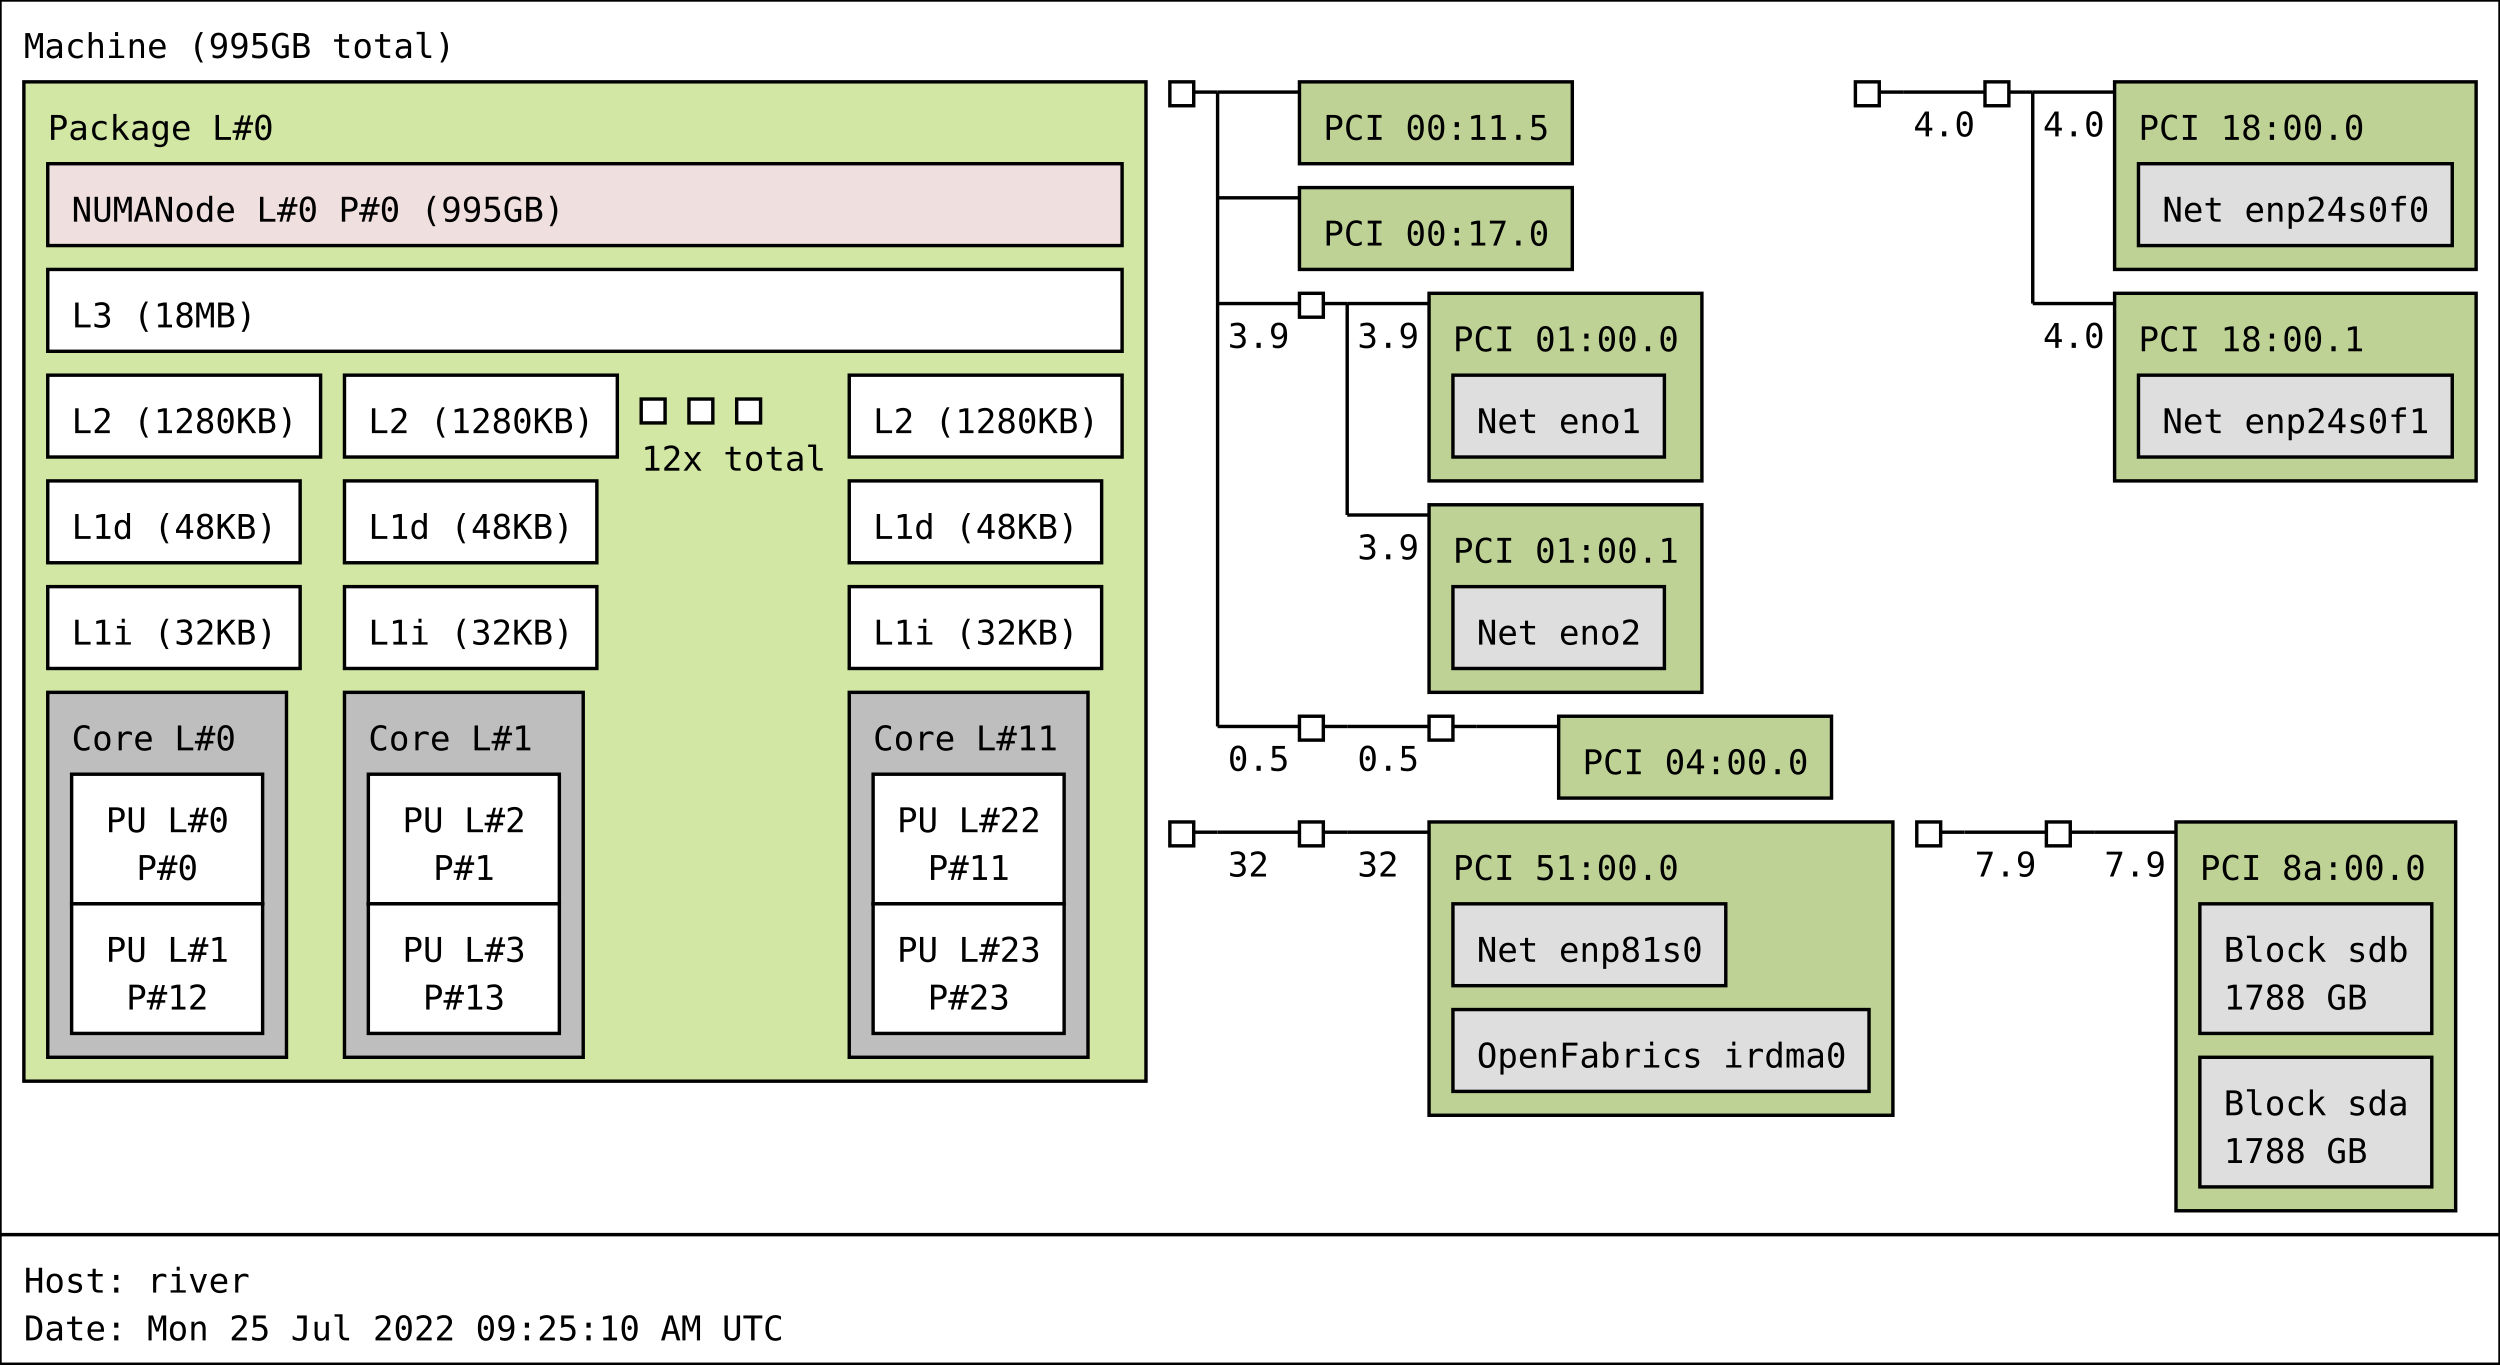
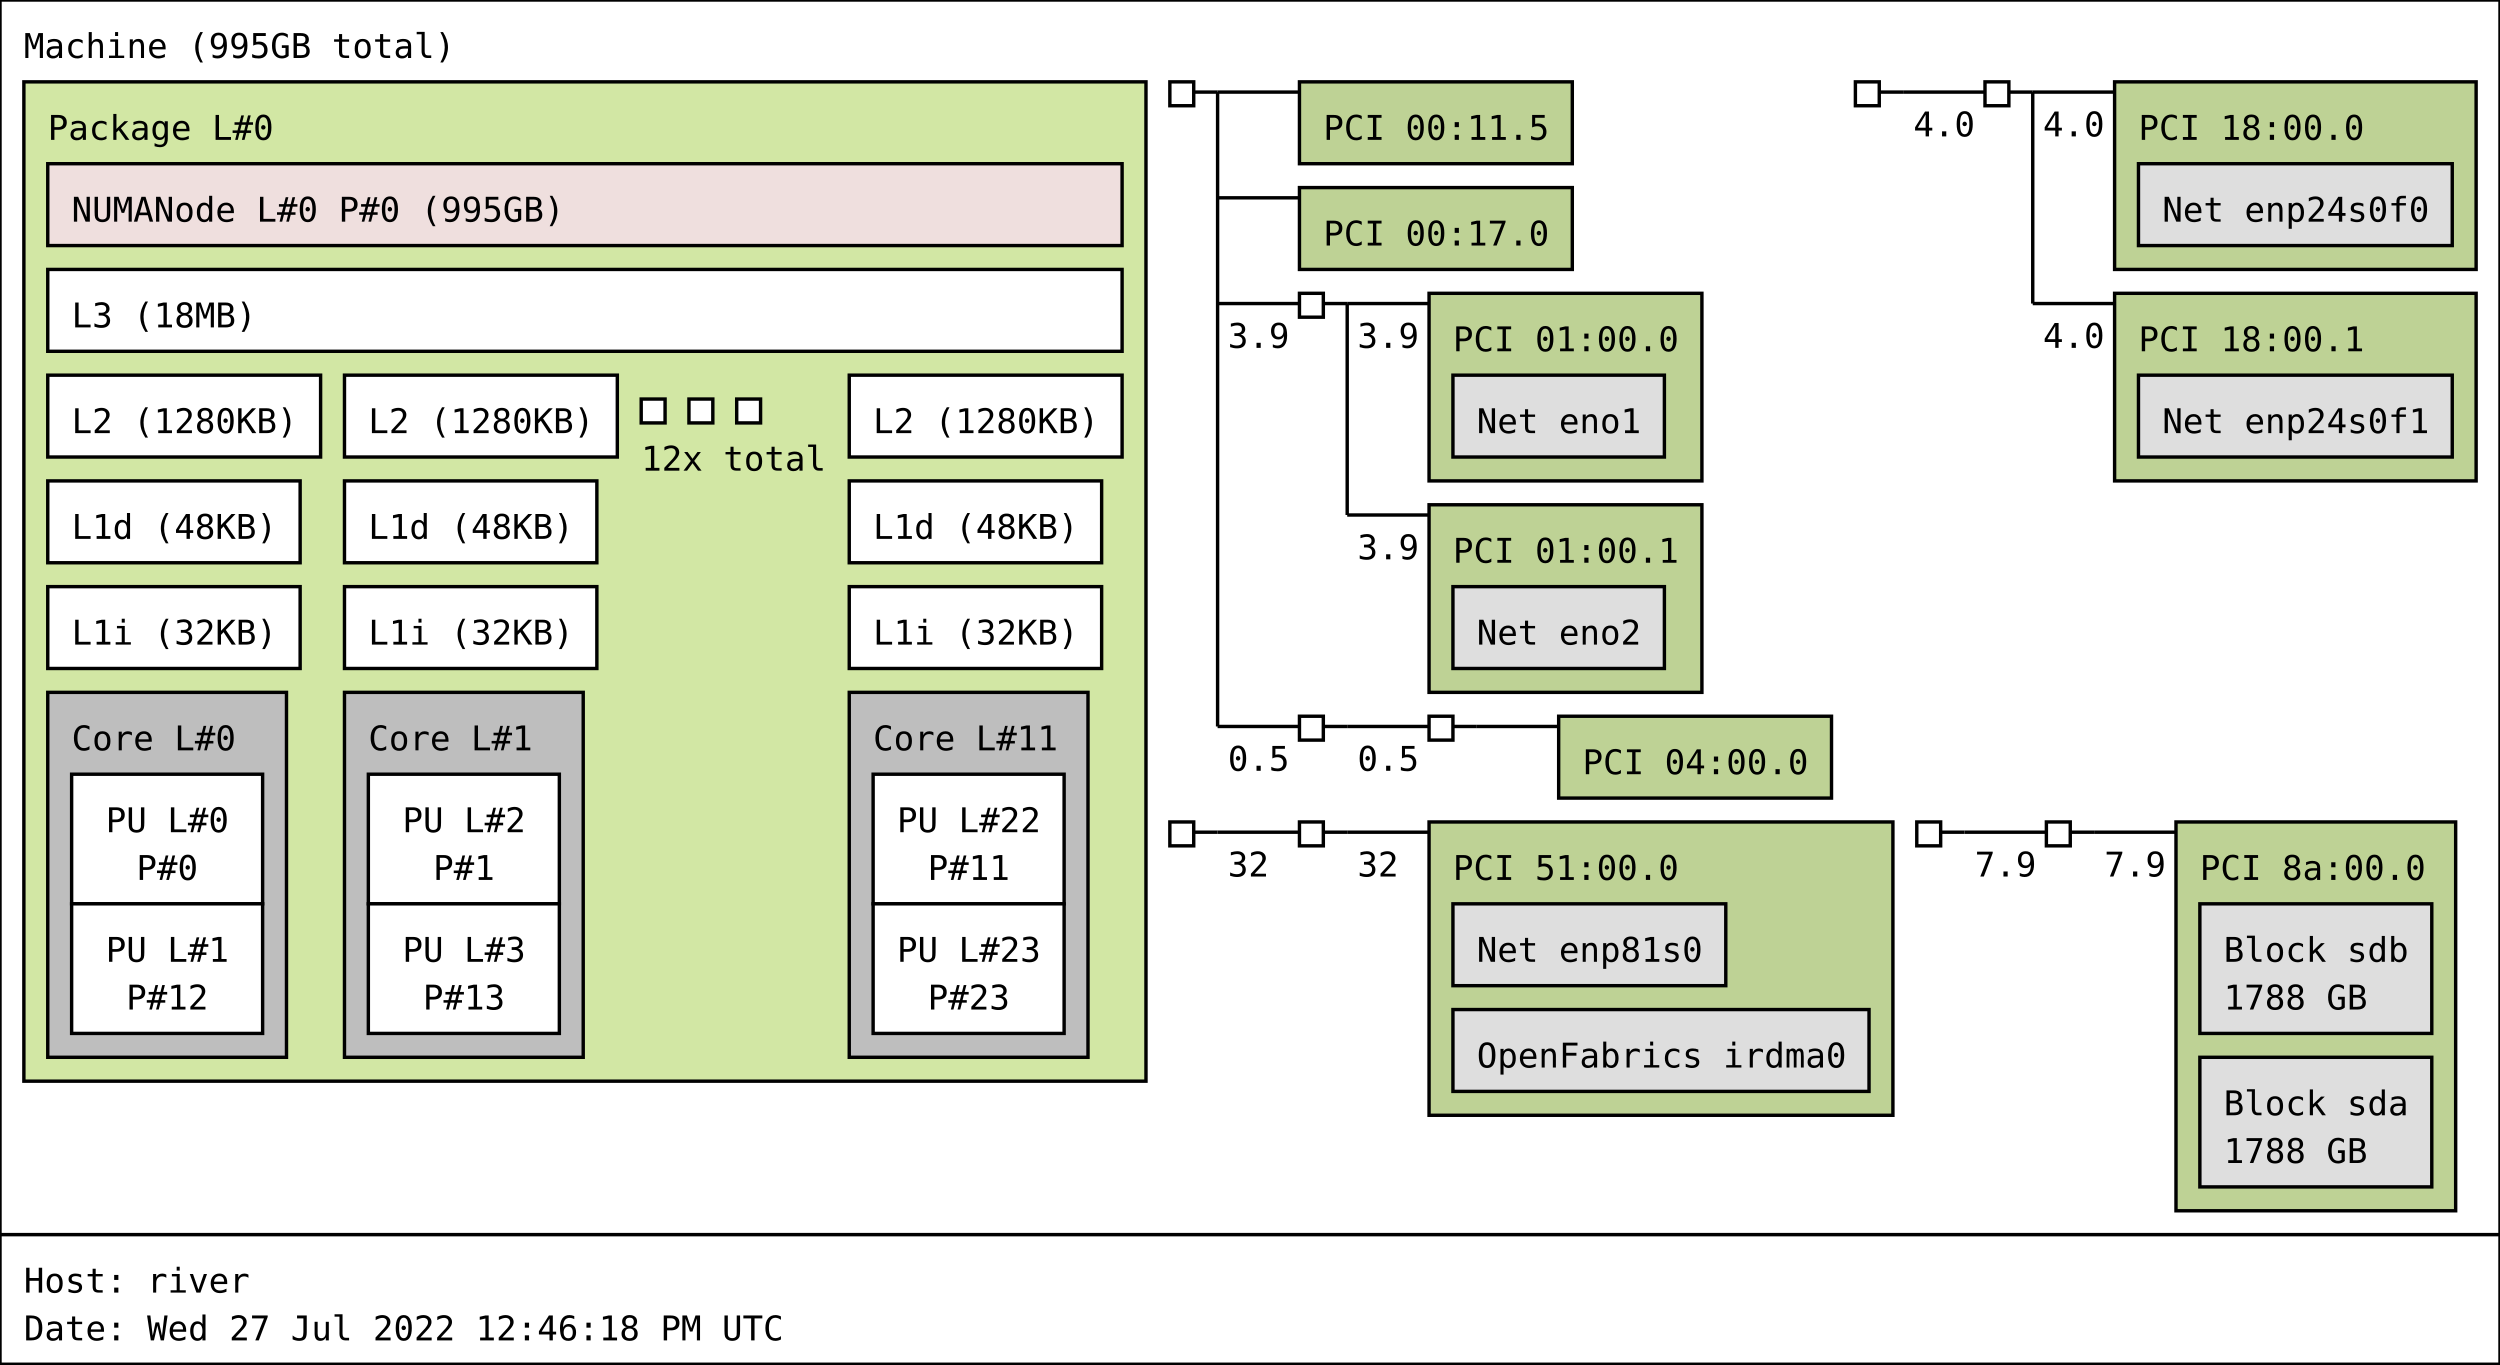
<svg xmlns="http://www.w3.org/2000/svg" width="733px" height="400px" viewBox="0 0 733px 400px" version="1.1">
  <rect id="Machine_0_rect" class="Machine" x="0" y="0" width="733" height="362" fill="rgb(255,255,255)" stroke="rgb(0,0,0)" stroke-width="1" />
  <text id="Machine_0_text" class="Machine" font-family="Monospace" x="7" y="17" fill="rgb(0,0,0)" font-size="10px">Machine (995GB total)</text>
  <rect id="Package_0_rect" class="Package" x="7" y="24" width="329" height="293" fill="rgb(210,231,164)" stroke="rgb(0,0,0)" stroke-width="1" />
  <text id="Package_0_text" class="Package" font-family="Monospace" x="14" y="41" fill="rgb(0,0,0)" font-size="10px">Package L#0</text>
  <rect id="L3_0_rect" class="L3" x="14" y="79" width="315" height="24" fill="rgb(255,255,255)" stroke="rgb(0,0,0)" stroke-width="1" />
  <text id="L3_0_text" class="L3" font-family="Monospace" x="21" y="96" fill="rgb(0,0,0)" font-size="10px">L3 (18MB)</text>
  <rect id="L2_0_rect" class="L2" x="14" y="110" width="80" height="24" fill="rgb(255,255,255)" stroke="rgb(0,0,0)" stroke-width="1" />
  <text id="L2_0_text" class="L2" font-family="Monospace" x="21" y="127" fill="rgb(0,0,0)" font-size="10px">L2 (1280KB)</text>
  <rect id="L1d_0_rect" class="L1d" x="14" y="141" width="74" height="24" fill="rgb(255,255,255)" stroke="rgb(0,0,0)" stroke-width="1" />
  <text id="L1d_0_text" class="L1d" font-family="Monospace" x="21" y="158" fill="rgb(0,0,0)" font-size="10px">L1d (48KB)</text>
  <rect id="L1i_0_rect" class="L1i" x="14" y="172" width="74" height="24" fill="rgb(255,255,255)" stroke="rgb(0,0,0)" stroke-width="1" />
  <text id="L1i_0_text" class="L1i" font-family="Monospace" x="21" y="189" fill="rgb(0,0,0)" font-size="10px">L1i (32KB)</text>
  <rect id="Core_0_rect" class="Core" x="14" y="203" width="70" height="107" fill="rgb(190,190,190)" stroke="rgb(0,0,0)" stroke-width="1" />
  <text id="Core_0_text" class="Core" font-family="Monospace" x="21" y="220" fill="rgb(0,0,0)" font-size="10px">Core L#0</text>
  <rect id="PU_0_rect" class="PU" x="21" y="227" width="56" height="38" fill="rgb(255,255,255)" stroke="rgb(0,0,0)" stroke-width="1" />
  <text id="PU_0_text" class="PU" font-family="Monospace" x="31" y="244" fill="rgb(0,0,0)" font-size="10px">PU L#0</text>
  <text id="PU_0_text_1" class="PU" font-family="Monospace" x="40" y="258" fill="rgb(0,0,0)" font-size="10px">P#0</text>
  <rect id="PU_1_rect" class="PU" x="21" y="265" width="56" height="38" fill="rgb(255,255,255)" stroke="rgb(0,0,0)" stroke-width="1" />
  <text id="PU_1_text" class="PU" font-family="Monospace" x="31" y="282" fill="rgb(0,0,0)" font-size="10px">PU L#1</text>
  <text id="PU_1_text_1" class="PU" font-family="Monospace" x="37" y="296" fill="rgb(0,0,0)" font-size="10px">P#12</text>
  <rect id="L2_1_rect" class="L2" x="101" y="110" width="80" height="24" fill="rgb(255,255,255)" stroke="rgb(0,0,0)" stroke-width="1" />
  <text id="L2_1_text" class="L2" font-family="Monospace" x="108" y="127" fill="rgb(0,0,0)" font-size="10px">L2 (1280KB)</text>
  <rect id="L1d_1_rect" class="L1d" x="101" y="141" width="74" height="24" fill="rgb(255,255,255)" stroke="rgb(0,0,0)" stroke-width="1" />
  <text id="L1d_1_text" class="L1d" font-family="Monospace" x="108" y="158" fill="rgb(0,0,0)" font-size="10px">L1d (48KB)</text>
  <rect id="L1i_1_rect" class="L1i" x="101" y="172" width="74" height="24" fill="rgb(255,255,255)" stroke="rgb(0,0,0)" stroke-width="1" />
  <text id="L1i_1_text" class="L1i" font-family="Monospace" x="108" y="189" fill="rgb(0,0,0)" font-size="10px">L1i (32KB)</text>
  <rect id="Core_1_rect" class="Core" x="101" y="203" width="70" height="107" fill="rgb(190,190,190)" stroke="rgb(0,0,0)" stroke-width="1" />
  <text id="Core_1_text" class="Core" font-family="Monospace" x="108" y="220" fill="rgb(0,0,0)" font-size="10px">Core L#1</text>
  <rect id="PU_2_rect" class="PU" x="108" y="227" width="56" height="38" fill="rgb(255,255,255)" stroke="rgb(0,0,0)" stroke-width="1" />
  <text id="PU_2_text" class="PU" font-family="Monospace" x="118" y="244" fill="rgb(0,0,0)" font-size="10px">PU L#2</text>
  <text id="PU_2_text_1" class="PU" font-family="Monospace" x="127" y="258" fill="rgb(0,0,0)" font-size="10px">P#1</text>
  <rect id="PU_3_rect" class="PU" x="108" y="265" width="56" height="38" fill="rgb(255,255,255)" stroke="rgb(0,0,0)" stroke-width="1" />
  <text id="PU_3_text" class="PU" font-family="Monospace" x="118" y="282" fill="rgb(0,0,0)" font-size="10px">PU L#3</text>
  <text id="PU_3_text_1" class="PU" font-family="Monospace" x="124" y="296" fill="rgb(0,0,0)" font-size="10px">P#13</text>
  <rect id="L2_2_rect" class="L2" x="188" y="117" width="7" height="7" fill="rgb(255,255,255)" stroke="rgb(0,0,0)" stroke-width="1" />
  <rect id="L2_2_rect" class="L2" x="202" y="117" width="7" height="7" fill="rgb(255,255,255)" stroke="rgb(0,0,0)" stroke-width="1" />
  <rect id="L2_2_rect" class="L2" x="216" y="117" width="7" height="7" fill="rgb(255,255,255)" stroke="rgb(0,0,0)" stroke-width="1" />
  <text id="L2_2_text" class="L2" font-family="Monospace" x="188" y="138" fill="rgb(0,0,0)" font-size="10px">12x total</text>
  <rect id="L2_11_rect" class="L2" x="249" y="110" width="80" height="24" fill="rgb(255,255,255)" stroke="rgb(0,0,0)" stroke-width="1" />
  <text id="L2_11_text" class="L2" font-family="Monospace" x="256" y="127" fill="rgb(0,0,0)" font-size="10px">L2 (1280KB)</text>
  <rect id="L1d_11_rect" class="L1d" x="249" y="141" width="74" height="24" fill="rgb(255,255,255)" stroke="rgb(0,0,0)" stroke-width="1" />
  <text id="L1d_11_text" class="L1d" font-family="Monospace" x="256" y="158" fill="rgb(0,0,0)" font-size="10px">L1d (48KB)</text>
  <rect id="L1i_11_rect" class="L1i" x="249" y="172" width="74" height="24" fill="rgb(255,255,255)" stroke="rgb(0,0,0)" stroke-width="1" />
  <text id="L1i_11_text" class="L1i" font-family="Monospace" x="256" y="189" fill="rgb(0,0,0)" font-size="10px">L1i (32KB)</text>
  <rect id="Core_11_rect" class="Core" x="249" y="203" width="70" height="107" fill="rgb(190,190,190)" stroke="rgb(0,0,0)" stroke-width="1" />
  <text id="Core_11_text" class="Core" font-family="Monospace" x="256" y="220" fill="rgb(0,0,0)" font-size="10px">Core L#11</text>
  <rect id="PU_22_rect" class="PU" x="256" y="227" width="56" height="38" fill="rgb(255,255,255)" stroke="rgb(0,0,0)" stroke-width="1" />
  <text id="PU_22_text" class="PU" font-family="Monospace" x="263" y="244" fill="rgb(0,0,0)" font-size="10px">PU L#22</text>
  <text id="PU_22_text_1" class="PU" font-family="Monospace" x="272" y="258" fill="rgb(0,0,0)" font-size="10px">P#11</text>
  <rect id="PU_23_rect" class="PU" x="256" y="265" width="56" height="38" fill="rgb(255,255,255)" stroke="rgb(0,0,0)" stroke-width="1" />
  <text id="PU_23_text" class="PU" font-family="Monospace" x="263" y="282" fill="rgb(0,0,0)" font-size="10px">PU L#23</text>
  <text id="PU_23_text_1" class="PU" font-family="Monospace" x="272" y="296" fill="rgb(0,0,0)" font-size="10px">P#23</text>
  <rect id="NUMANode_0_rect" class="NUMANode" x="14" y="48" width="315" height="24" fill="rgb(239,223,222)" stroke="rgb(0,0,0)" stroke-width="1" />
  <text id="NUMANode_0_text" class="NUMANode" font-family="Monospace" x="21" y="65" fill="rgb(0,0,0)" font-size="10px">NUMANode L#0 P#0 (995GB)</text>
  <rect id="HostBridge_0_rect" class="HostBridge" x="343" y="24" width="7" height="7" fill="rgb(255,255,255)" stroke="rgb(0,0,0)" stroke-width="1" />
  <line id="HostBridge_0_line" class="HostBridge" x1="350" y1="27" x2="357" y2="27" stroke="rgb(0,0,0)" stroke-width="1" />
  <line id="HostBridge_0_line_2" class="HostBridge" x1="357" y1="27" x2="381" y2="27" stroke="rgb(0,0,0)" stroke-width="1" />
  <line id="HostBridge_0_line_3" class="HostBridge" x1="357" y1="58" x2="381" y2="58" stroke="rgb(0,0,0)" stroke-width="1" />
  <line id="HostBridge_0_line_4" class="HostBridge" x1="357" y1="89" x2="381" y2="89" stroke="rgb(0,0,0)" stroke-width="1" />
  <text id="HostBridge_0_text_4" class="HostBridge" font-family="Monospace" x="360" y="102" fill="rgb(0,0,0)" font-size="10px">3.9</text>
  <line id="HostBridge_0_line_5" class="HostBridge" x1="357" y1="213" x2="381" y2="213" stroke="rgb(0,0,0)" stroke-width="1" />
  <text id="HostBridge_0_text_5" class="HostBridge" font-family="Monospace" x="360" y="226" fill="rgb(0,0,0)" font-size="10px">0.5</text>
  <line id="HostBridge_0_line_1" class="HostBridge" x1="357" y1="27" x2="357" y2="213" stroke="rgb(0,0,0)" stroke-width="1" />
  <rect id="PCI_0_rect" class="PCI" x="381" y="24" width="80" height="24" fill="rgb(190,210,149)" stroke="rgb(0,0,0)" stroke-width="1" />
  <text id="PCI_0_text" class="PCI" font-family="Monospace" x="388" y="41" fill="rgb(0,0,0)" font-size="10px">PCI 00:11.5</text>
  <rect id="PCI_1_rect" class="PCI" x="381" y="55" width="80" height="24" fill="rgb(190,210,149)" stroke="rgb(0,0,0)" stroke-width="1" />
  <text id="PCI_1_text" class="PCI" font-family="Monospace" x="388" y="72" fill="rgb(0,0,0)" font-size="10px">PCI 00:17.0</text>
  <rect id="PCIBridge_1_rect" class="PCIBridge" x="381" y="86" width="7" height="7" fill="rgb(255,255,255)" stroke="rgb(0,0,0)" stroke-width="1" />
  <line id="PCIBridge_1_line" class="PCIBridge" x1="388" y1="89" x2="395" y2="89" stroke="rgb(0,0,0)" stroke-width="1" />
  <line id="PCIBridge_1_line_2" class="PCIBridge" x1="395" y1="89" x2="419" y2="89" stroke="rgb(0,0,0)" stroke-width="1" />
  <text id="PCIBridge_1_text_2" class="PCIBridge" font-family="Monospace" x="398" y="102" fill="rgb(0,0,0)" font-size="10px">3.9</text>
  <line id="PCIBridge_1_line_3" class="PCIBridge" x1="395" y1="151" x2="419" y2="151" stroke="rgb(0,0,0)" stroke-width="1" />
  <text id="PCIBridge_1_text_3" class="PCIBridge" font-family="Monospace" x="398" y="164" fill="rgb(0,0,0)" font-size="10px">3.9</text>
  <line id="PCIBridge_1_line_1" class="PCIBridge" x1="395" y1="89" x2="395" y2="151" stroke="rgb(0,0,0)" stroke-width="1" />
  <rect id="PCI_2_rect" class="PCI" x="419" y="86" width="80" height="55" fill="rgb(190,210,149)" stroke="rgb(0,0,0)" stroke-width="1" />
  <text id="PCI_2_text" class="PCI" font-family="Monospace" x="426" y="103" fill="rgb(0,0,0)" font-size="10px">PCI 01:00.0</text>
  <rect id="Net_0_rect" class="Net" x="426" y="110" width="62" height="24" fill="rgb(222,222,222)" stroke="rgb(0,0,0)" stroke-width="1" />
  <text id="Net_0_text" class="Net" font-family="Monospace" x="433" y="127" fill="rgb(0,0,0)" font-size="10px">Net eno1</text>
  <rect id="PCI_3_rect" class="PCI" x="419" y="148" width="80" height="55" fill="rgb(190,210,149)" stroke="rgb(0,0,0)" stroke-width="1" />
  <text id="PCI_3_text" class="PCI" font-family="Monospace" x="426" y="165" fill="rgb(0,0,0)" font-size="10px">PCI 01:00.1</text>
  <rect id="Net_1_rect" class="Net" x="426" y="172" width="62" height="24" fill="rgb(222,222,222)" stroke="rgb(0,0,0)" stroke-width="1" />
  <text id="Net_1_text" class="Net" font-family="Monospace" x="433" y="189" fill="rgb(0,0,0)" font-size="10px">Net eno2</text>
  <rect id="PCIBridge_2_rect" class="PCIBridge" x="381" y="210" width="7" height="7" fill="rgb(255,255,255)" stroke="rgb(0,0,0)" stroke-width="1" />
  <line id="PCIBridge_2_line" class="PCIBridge" x1="388" y1="213" x2="395" y2="213" stroke="rgb(0,0,0)" stroke-width="1" />
  <line id="PCIBridge_2_line_2" class="PCIBridge" x1="395" y1="213" x2="419" y2="213" stroke="rgb(0,0,0)" stroke-width="1" />
  <text id="PCIBridge_2_text_2" class="PCIBridge" font-family="Monospace" x="398" y="226" fill="rgb(0,0,0)" font-size="10px">0.5</text>
  <line id="PCIBridge_2_line_1" class="PCIBridge" x1="395" y1="213" x2="395" y2="213" stroke="rgb(0,0,0)" stroke-width="1" />
  <rect id="PCIBridge_3_rect" class="PCIBridge" x="419" y="210" width="7" height="7" fill="rgb(255,255,255)" stroke="rgb(0,0,0)" stroke-width="1" />
  <line id="PCIBridge_3_line" class="PCIBridge" x1="426" y1="213" x2="433" y2="213" stroke="rgb(0,0,0)" stroke-width="1" />
  <line id="PCIBridge_3_line_2" class="PCIBridge" x1="433" y1="213" x2="457" y2="213" stroke="rgb(0,0,0)" stroke-width="1" />
  <line id="PCIBridge_3_line_1" class="PCIBridge" x1="433" y1="213" x2="433" y2="213" stroke="rgb(0,0,0)" stroke-width="1" />
  <rect id="PCI_4_rect" class="PCI" x="457" y="210" width="80" height="24" fill="rgb(190,210,149)" stroke="rgb(0,0,0)" stroke-width="1" />
  <text id="PCI_4_text" class="PCI" font-family="Monospace" x="464" y="227" fill="rgb(0,0,0)" font-size="10px">PCI 04:00.0</text>
  <rect id="HostBridge_4_rect" class="HostBridge" x="544" y="24" width="7" height="7" fill="rgb(255,255,255)" stroke="rgb(0,0,0)" stroke-width="1" />
  <line id="HostBridge_4_line" class="HostBridge" x1="551" y1="27" x2="558" y2="27" stroke="rgb(0,0,0)" stroke-width="1" />
  <line id="HostBridge_4_line_2" class="HostBridge" x1="558" y1="27" x2="582" y2="27" stroke="rgb(0,0,0)" stroke-width="1" />
  <text id="HostBridge_4_text_2" class="HostBridge" font-family="Monospace" x="561" y="40" fill="rgb(0,0,0)" font-size="10px">4.0</text>
  <line id="HostBridge_4_line_1" class="HostBridge" x1="558" y1="27" x2="558" y2="27" stroke="rgb(0,0,0)" stroke-width="1" />
  <rect id="PCIBridge_5_rect" class="PCIBridge" x="582" y="24" width="7" height="7" fill="rgb(255,255,255)" stroke="rgb(0,0,0)" stroke-width="1" />
  <line id="PCIBridge_5_line" class="PCIBridge" x1="589" y1="27" x2="596" y2="27" stroke="rgb(0,0,0)" stroke-width="1" />
  <line id="PCIBridge_5_line_2" class="PCIBridge" x1="596" y1="27" x2="620" y2="27" stroke="rgb(0,0,0)" stroke-width="1" />
  <text id="PCIBridge_5_text_2" class="PCIBridge" font-family="Monospace" x="599" y="40" fill="rgb(0,0,0)" font-size="10px">4.0</text>
  <line id="PCIBridge_5_line_3" class="PCIBridge" x1="596" y1="89" x2="620" y2="89" stroke="rgb(0,0,0)" stroke-width="1" />
  <text id="PCIBridge_5_text_3" class="PCIBridge" font-family="Monospace" x="599" y="102" fill="rgb(0,0,0)" font-size="10px">4.0</text>
  <line id="PCIBridge_5_line_1" class="PCIBridge" x1="596" y1="27" x2="596" y2="89" stroke="rgb(0,0,0)" stroke-width="1" />
  <rect id="PCI_5_rect" class="PCI" x="620" y="24" width="106" height="55" fill="rgb(190,210,149)" stroke="rgb(0,0,0)" stroke-width="1" />
  <text id="PCI_5_text" class="PCI" font-family="Monospace" x="627" y="41" fill="rgb(0,0,0)" font-size="10px">PCI 18:00.0</text>
  <rect id="Net_2_rect" class="Net" x="627" y="48" width="92" height="24" fill="rgb(222,222,222)" stroke="rgb(0,0,0)" stroke-width="1" />
  <text id="Net_2_text" class="Net" font-family="Monospace" x="634" y="65" fill="rgb(0,0,0)" font-size="10px">Net enp24s0f0</text>
  <rect id="PCI_6_rect" class="PCI" x="620" y="86" width="106" height="55" fill="rgb(190,210,149)" stroke="rgb(0,0,0)" stroke-width="1" />
  <text id="PCI_6_text" class="PCI" font-family="Monospace" x="627" y="103" fill="rgb(0,0,0)" font-size="10px">PCI 18:00.1</text>
  <rect id="Net_3_rect" class="Net" x="627" y="110" width="92" height="24" fill="rgb(222,222,222)" stroke="rgb(0,0,0)" stroke-width="1" />
  <text id="Net_3_text" class="Net" font-family="Monospace" x="634" y="127" fill="rgb(0,0,0)" font-size="10px">Net enp24s0f1</text>
  <rect id="HostBridge_6_rect" class="HostBridge" x="343" y="241" width="7" height="7" fill="rgb(255,255,255)" stroke="rgb(0,0,0)" stroke-width="1" />
  <line id="HostBridge_6_line" class="HostBridge" x1="350" y1="244" x2="357" y2="244" stroke="rgb(0,0,0)" stroke-width="1" />
  <line id="HostBridge_6_line_2" class="HostBridge" x1="357" y1="244" x2="381" y2="244" stroke="rgb(0,0,0)" stroke-width="1" />
  <text id="HostBridge_6_text_2" class="HostBridge" font-family="Monospace" x="360" y="257" fill="rgb(0,0,0)" font-size="10px">32</text>
  <line id="HostBridge_6_line_1" class="HostBridge" x1="357" y1="244" x2="357" y2="244" stroke="rgb(0,0,0)" stroke-width="1" />
  <rect id="PCIBridge_7_rect" class="PCIBridge" x="381" y="241" width="7" height="7" fill="rgb(255,255,255)" stroke="rgb(0,0,0)" stroke-width="1" />
  <line id="PCIBridge_7_line" class="PCIBridge" x1="388" y1="244" x2="395" y2="244" stroke="rgb(0,0,0)" stroke-width="1" />
  <line id="PCIBridge_7_line_2" class="PCIBridge" x1="395" y1="244" x2="419" y2="244" stroke="rgb(0,0,0)" stroke-width="1" />
  <text id="PCIBridge_7_text_2" class="PCIBridge" font-family="Monospace" x="398" y="257" fill="rgb(0,0,0)" font-size="10px">32</text>
  <line id="PCIBridge_7_line_1" class="PCIBridge" x1="395" y1="244" x2="395" y2="244" stroke="rgb(0,0,0)" stroke-width="1" />
  <rect id="PCI_7_rect" class="PCI" x="419" y="241" width="136" height="86" fill="rgb(190,210,149)" stroke="rgb(0,0,0)" stroke-width="1" />
  <text id="PCI_7_text" class="PCI" font-family="Monospace" x="426" y="258" fill="rgb(0,0,0)" font-size="10px">PCI 51:00.0</text>
  <rect id="Net_4_rect" class="Net" x="426" y="265" width="80" height="24" fill="rgb(222,222,222)" stroke="rgb(0,0,0)" stroke-width="1" />
  <text id="Net_4_text" class="Net" font-family="Monospace" x="433" y="282" fill="rgb(0,0,0)" font-size="10px">Net enp81s0</text>
  <rect id="OpenFabrics_5_rect" class="OpenFabrics" x="426" y="296" width="122" height="24" fill="rgb(222,222,222)" stroke="rgb(0,0,0)" stroke-width="1" />
  <text id="OpenFabrics_5_text" class="OpenFabrics" font-family="Monospace" x="433" y="313" fill="rgb(0,0,0)" font-size="10px">OpenFabrics irdma0</text>
  <rect id="HostBridge_8_rect" class="HostBridge" x="562" y="241" width="7" height="7" fill="rgb(255,255,255)" stroke="rgb(0,0,0)" stroke-width="1" />
  <line id="HostBridge_8_line" class="HostBridge" x1="569" y1="244" x2="576" y2="244" stroke="rgb(0,0,0)" stroke-width="1" />
  <line id="HostBridge_8_line_2" class="HostBridge" x1="576" y1="244" x2="600" y2="244" stroke="rgb(0,0,0)" stroke-width="1" />
  <text id="HostBridge_8_text_2" class="HostBridge" font-family="Monospace" x="579" y="257" fill="rgb(0,0,0)" font-size="10px">7.9</text>
  <line id="HostBridge_8_line_1" class="HostBridge" x1="576" y1="244" x2="576" y2="244" stroke="rgb(0,0,0)" stroke-width="1" />
  <rect id="PCIBridge_9_rect" class="PCIBridge" x="600" y="241" width="7" height="7" fill="rgb(255,255,255)" stroke="rgb(0,0,0)" stroke-width="1" />
  <line id="PCIBridge_9_line" class="PCIBridge" x1="607" y1="244" x2="614" y2="244" stroke="rgb(0,0,0)" stroke-width="1" />
  <line id="PCIBridge_9_line_2" class="PCIBridge" x1="614" y1="244" x2="638" y2="244" stroke="rgb(0,0,0)" stroke-width="1" />
  <text id="PCIBridge_9_text_2" class="PCIBridge" font-family="Monospace" x="617" y="257" fill="rgb(0,0,0)" font-size="10px">7.9</text>
  <line id="PCIBridge_9_line_1" class="PCIBridge" x1="614" y1="244" x2="614" y2="244" stroke="rgb(0,0,0)" stroke-width="1" />
  <rect id="PCI_8_rect" class="PCI" x="638" y="241" width="82" height="114" fill="rgb(190,210,149)" stroke="rgb(0,0,0)" stroke-width="1" />
  <text id="PCI_8_text" class="PCI" font-family="Monospace" x="645" y="258" fill="rgb(0,0,0)" font-size="10px">PCI 8a:00.0</text>
  <rect id="Block_6_rect" class="Block" x="645" y="265" width="68" height="38" fill="rgb(222,222,222)" stroke="rgb(0,0,0)" stroke-width="1" />
  <text id="Block_6_text" class="Block" font-family="Monospace" x="652" y="282" fill="rgb(0,0,0)" font-size="10px">Block sdb</text>
  <text id="Block_6_text_1" class="Block" font-family="Monospace" x="652" y="296" fill="rgb(0,0,0)" font-size="10px">1788 GB</text>
  <rect id="Block_7_rect" class="Block" x="645" y="310" width="68" height="38" fill="rgb(222,222,222)" stroke="rgb(0,0,0)" stroke-width="1" />
  <text id="Block_7_text" class="Block" font-family="Monospace" x="652" y="327" fill="rgb(0,0,0)" font-size="10px">Block sda</text>
  <text id="Block_7_text_1" class="Block" font-family="Monospace" x="652" y="341" fill="rgb(0,0,0)" font-size="10px">1788 GB</text>
  <rect id="anon_rect" x="0" y="362" width="733" height="38" fill="rgb(255,255,255)" stroke="rgb(0,0,0)" stroke-width="1" />
  <text id="anon_text" font-family="Monospace" x="7" y="379" fill="rgb(0,0,0)" font-size="10px">Host: river</text>
-   <text id="anon_text_1" font-family="Monospace" x="7" y="393" fill="rgb(0,0,0)" font-size="10px">Date: Mon 25 Jul 2022 09:25:10 AM UTC</text>
+   <text id="anon_text_1" font-family="Monospace" x="7" y="393" fill="rgb(0,0,0)" font-size="10px">Date: Wed 27 Jul 2022 12:46:18 PM UTC</text>
</svg>
